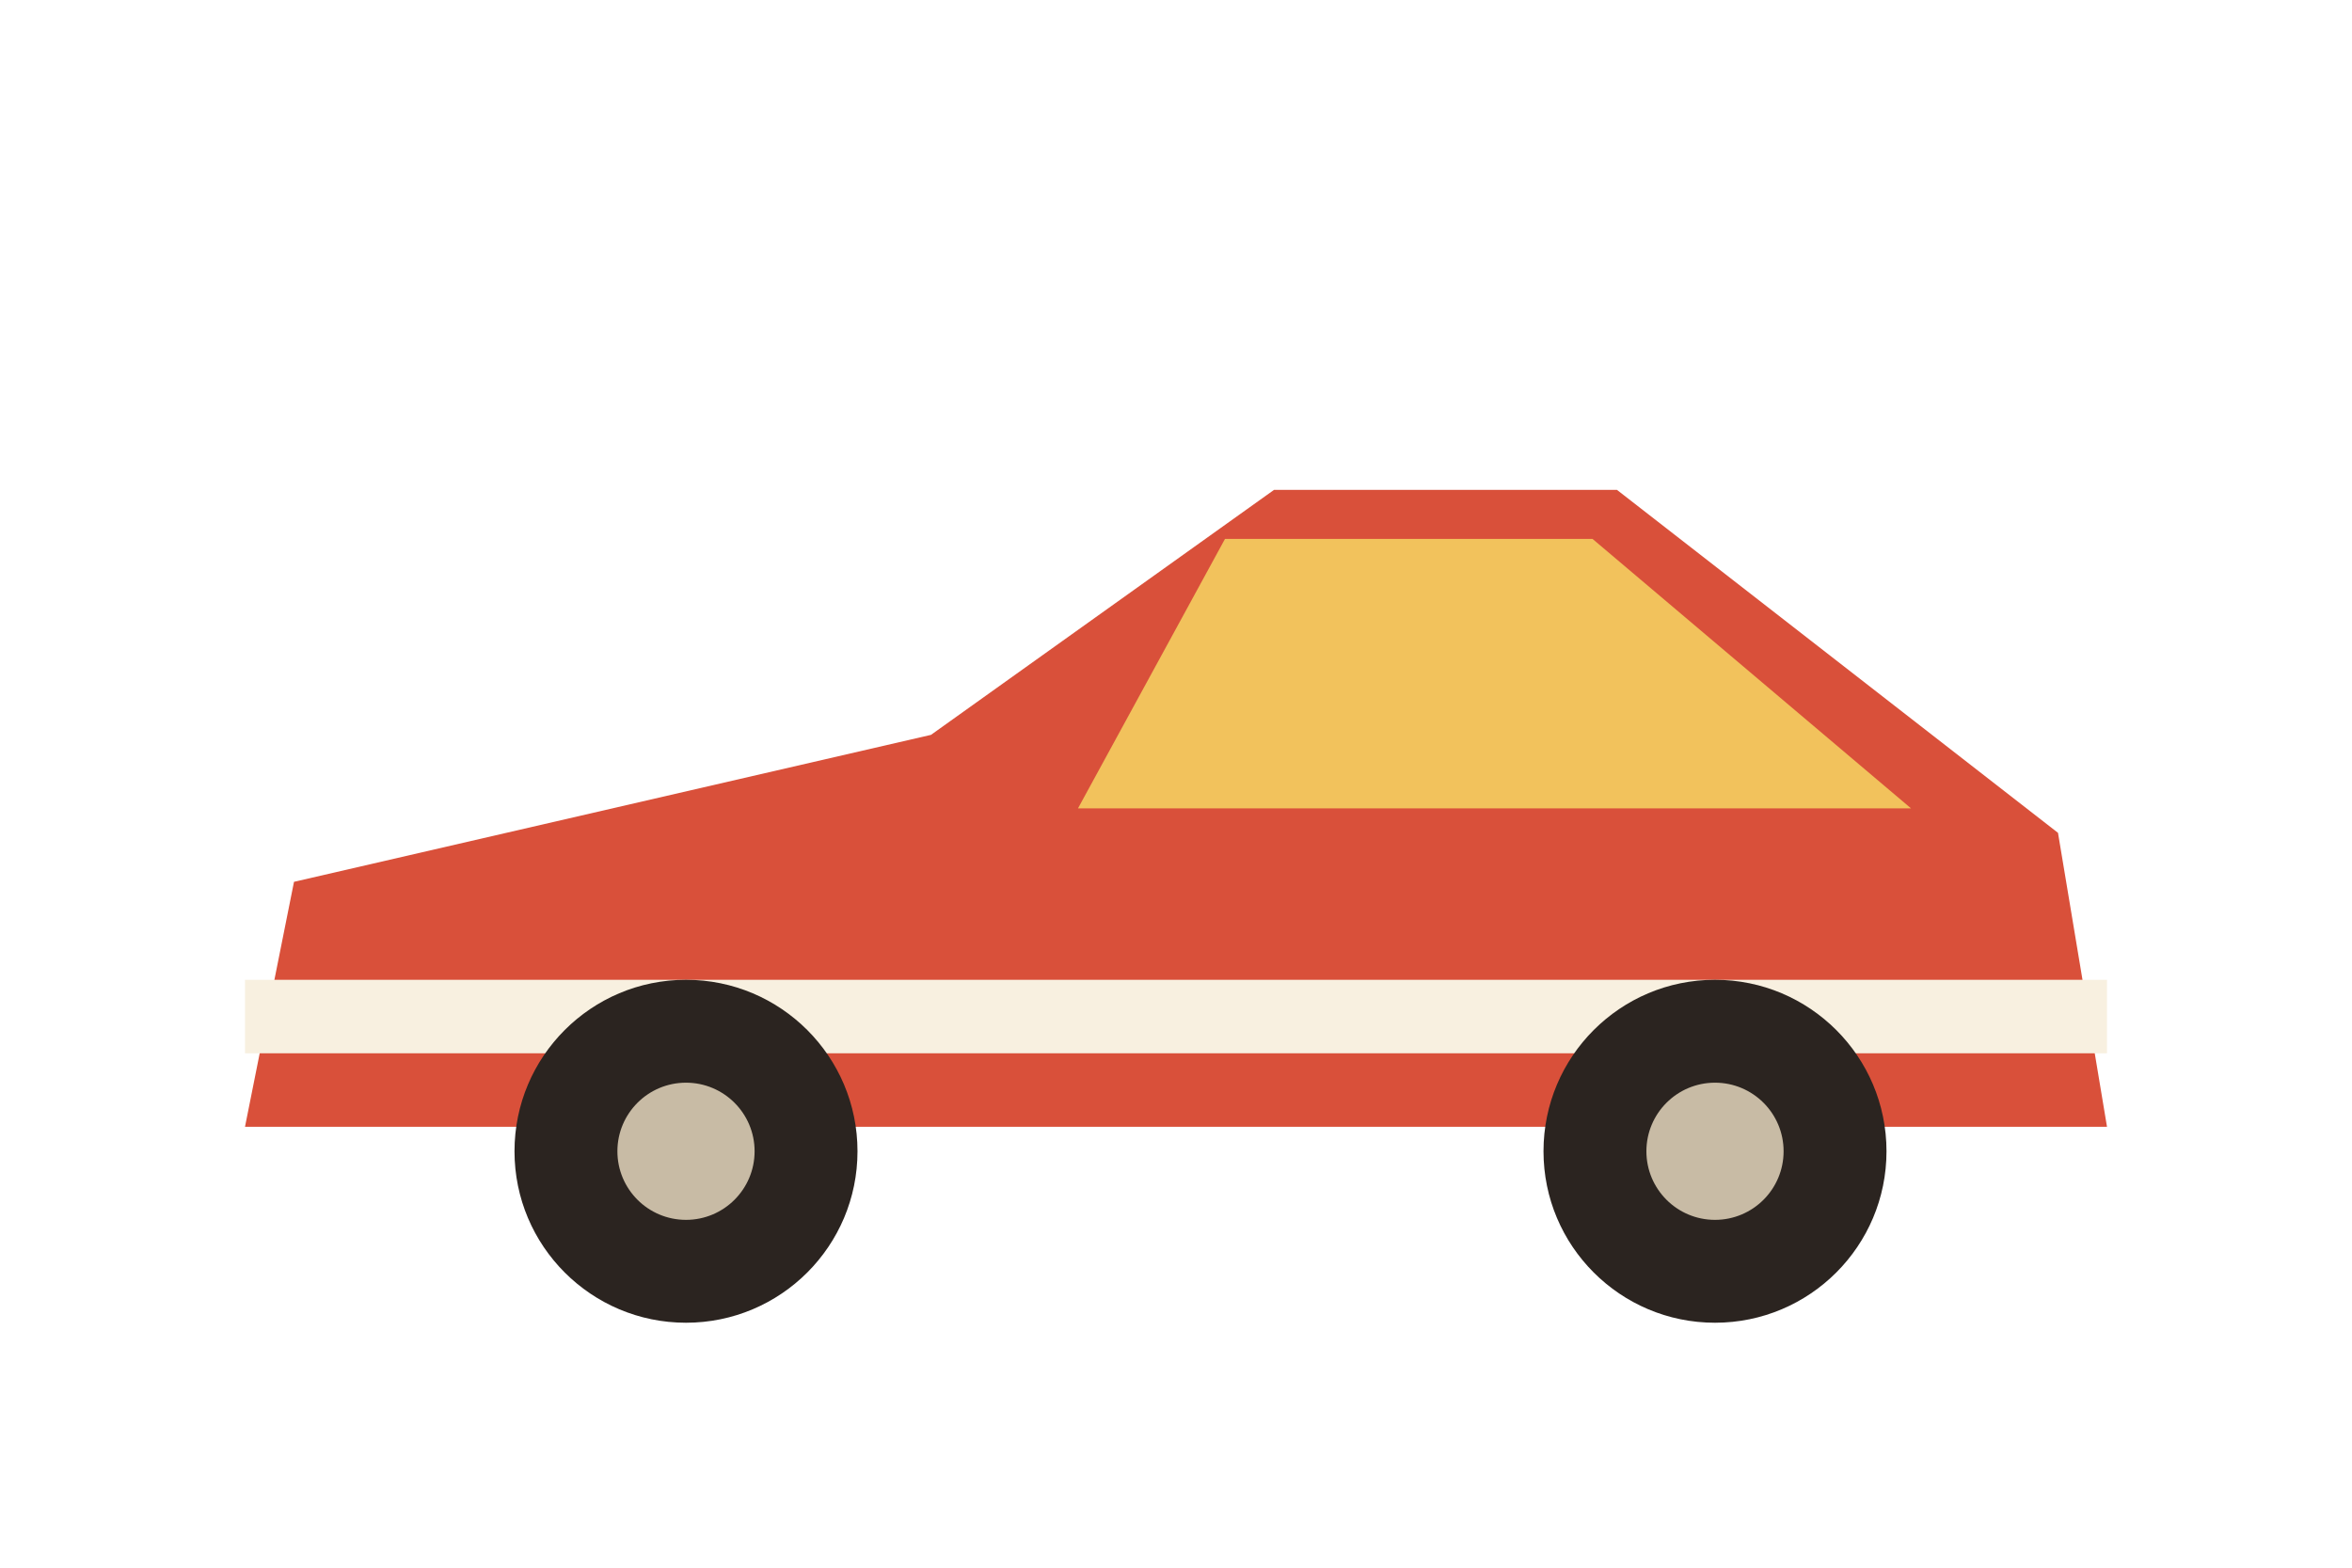
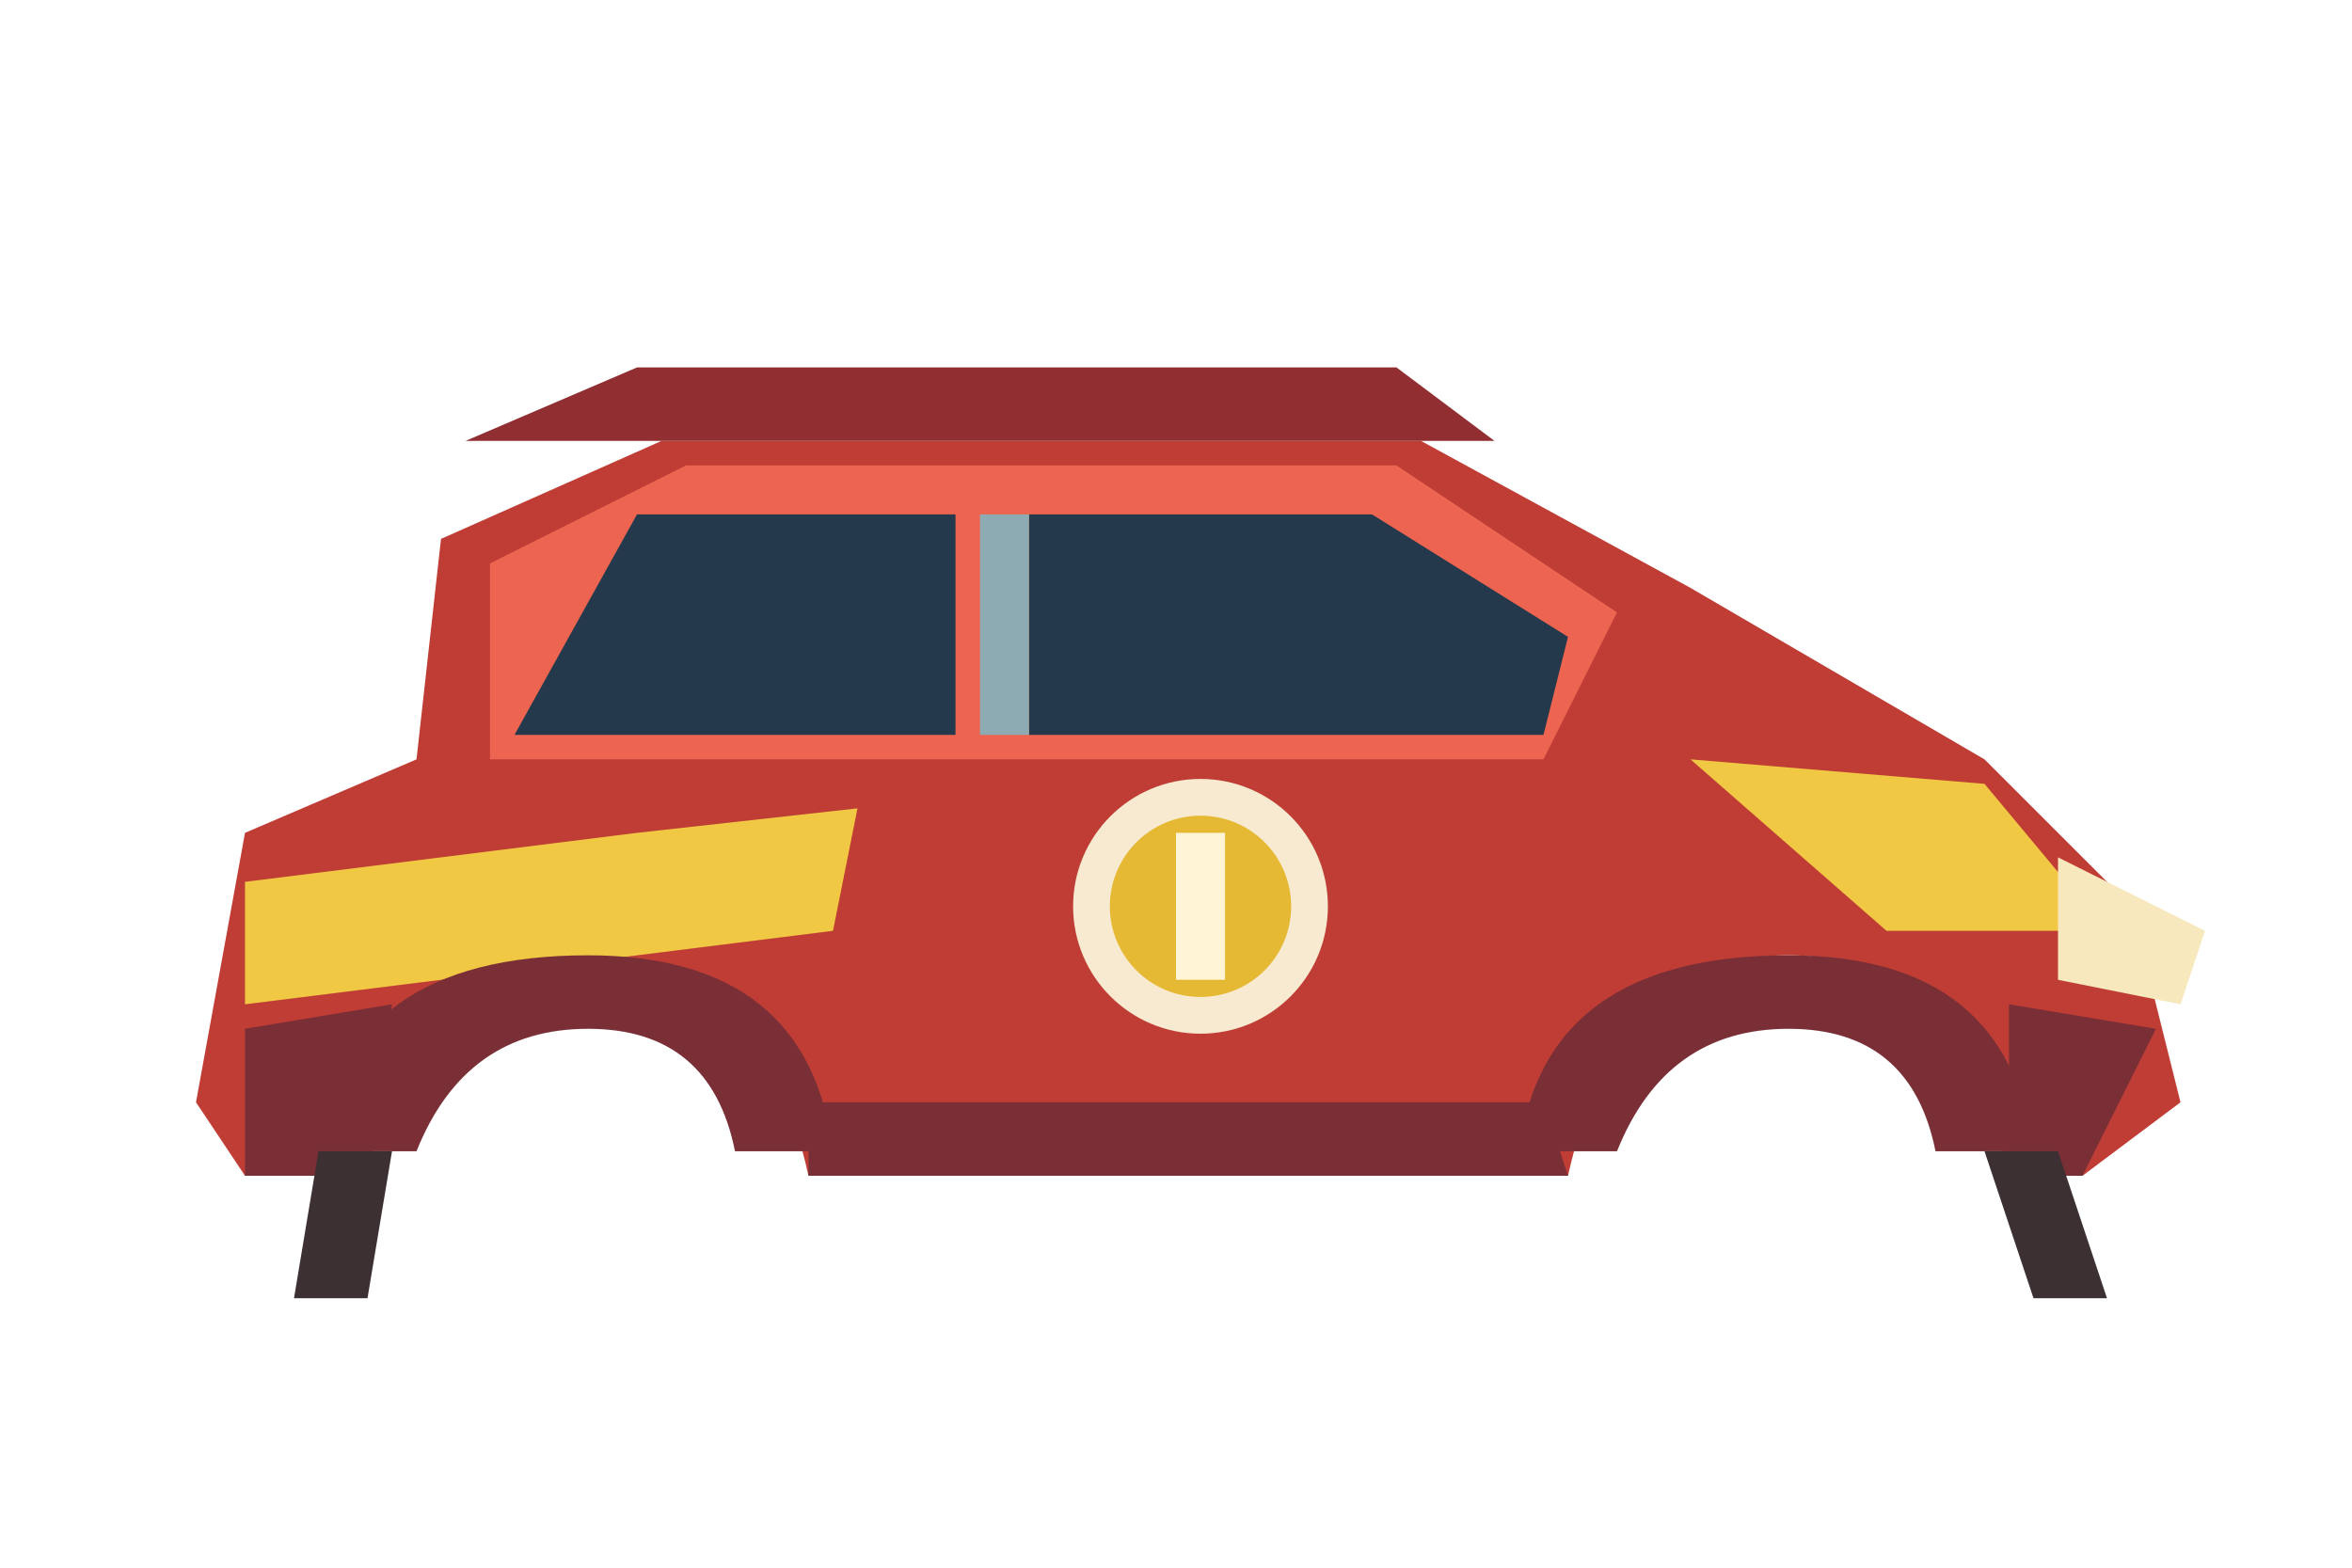
<svg xmlns="http://www.w3.org/2000/svg" width="96" height="64" viewBox="0 0 96 64">
+   <style>svg&gt;*:not(.rally-art){display:none}.rally-art,.rally-art *{display:inline}</style>
+   <g class="rally-art">
+     <path d="M8 45 L10 34 L17 31 L18 22 L27 18 L58 18 L69 24 L81 31 L87 37 L89 45 L85 48 L82 48 Q80 39 73 39 Q66 39 64 48 L33 48 Q31 39 24 39 Q17 39 15 48 L10 48 Z" fill="#bf3d35" />
+     <path d="M20 23 L28 19 L57 19 L66 25 L63 31 L20 31 Z" fill="#ed6450" />
+     <path d="M26 21 L39 21 L39 30 L21 30 Z M42 21 L56 21 L64 26 L63 30 L42 30 Z" fill="#24394b" />
+     <path d="M40 21 L42 21 L42 30 L40 30 Z" fill="#8cabb2" />
+     <path d="M10 36 L26 34 L35 33 L34 38 L10 41 Z M69 31 L81 32 L86 38 L77 38 Z" fill="#f0c844" />
+     <path d="M10 42 L16 41 L15 48 L10 48 Z M33 45 L63 45 L64 48 L33 48 Z M82 41 L88 42 L85 48 L82 48 Z" fill="#792f35" />
+     <path d="M13 47 Q14 39 24 39 Q33 39 34 47 L30 47 Q29 42 24 42 Q19 42 17 47 Z M62 47 Q63 39 73 39 Q82 39 83 47 L79 47 Q78 42 73 42 Q68 42 66 47 Z" fill="#792f35" />
+     <path d="M13 47 L16 47 L15 53 L12 53 Z M81 47 L84 47 L86 53 L83 53 Z" fill="#3c3032" />
+     <circle cx="49" cy="37" r="5.2" fill="#f7ead0" />
+     <circle cx="49" cy="37" r="3.7" fill="#e5b934" />
+     <path d="M48 34 L50 34 L50 40 L48 40 Z" fill="#fff5d6" />
+     <path d="M84 35 L90 38 L89 41 L84 40 Z" fill="#f7e8bd" />
+     <path d="M19 18 L26 15 L57 15 L61 18 Z" fill="#902e32" />
+   </g>
  <path d="M10 46 L12 36 L38 30 L52 20 L66 20 L84 34 L86 46 Z" fill="#d9503a" />
  <path d="M50 22 L65 22 L78 33 L44 33 Z" fill="#f2c25c" />
  <rect x="10" y="40" width="76" height="3" fill="#f8f0e0" />
  <circle cx="28" cy="47" r="7" fill="#2b2420" />
  <circle cx="28" cy="47" r="2.8" fill="#c8bba5" />
  <circle cx="70" cy="47" r="7" fill="#2b2420" />
  <circle cx="70" cy="47" r="2.8" fill="#c8bba5" />
</svg>
